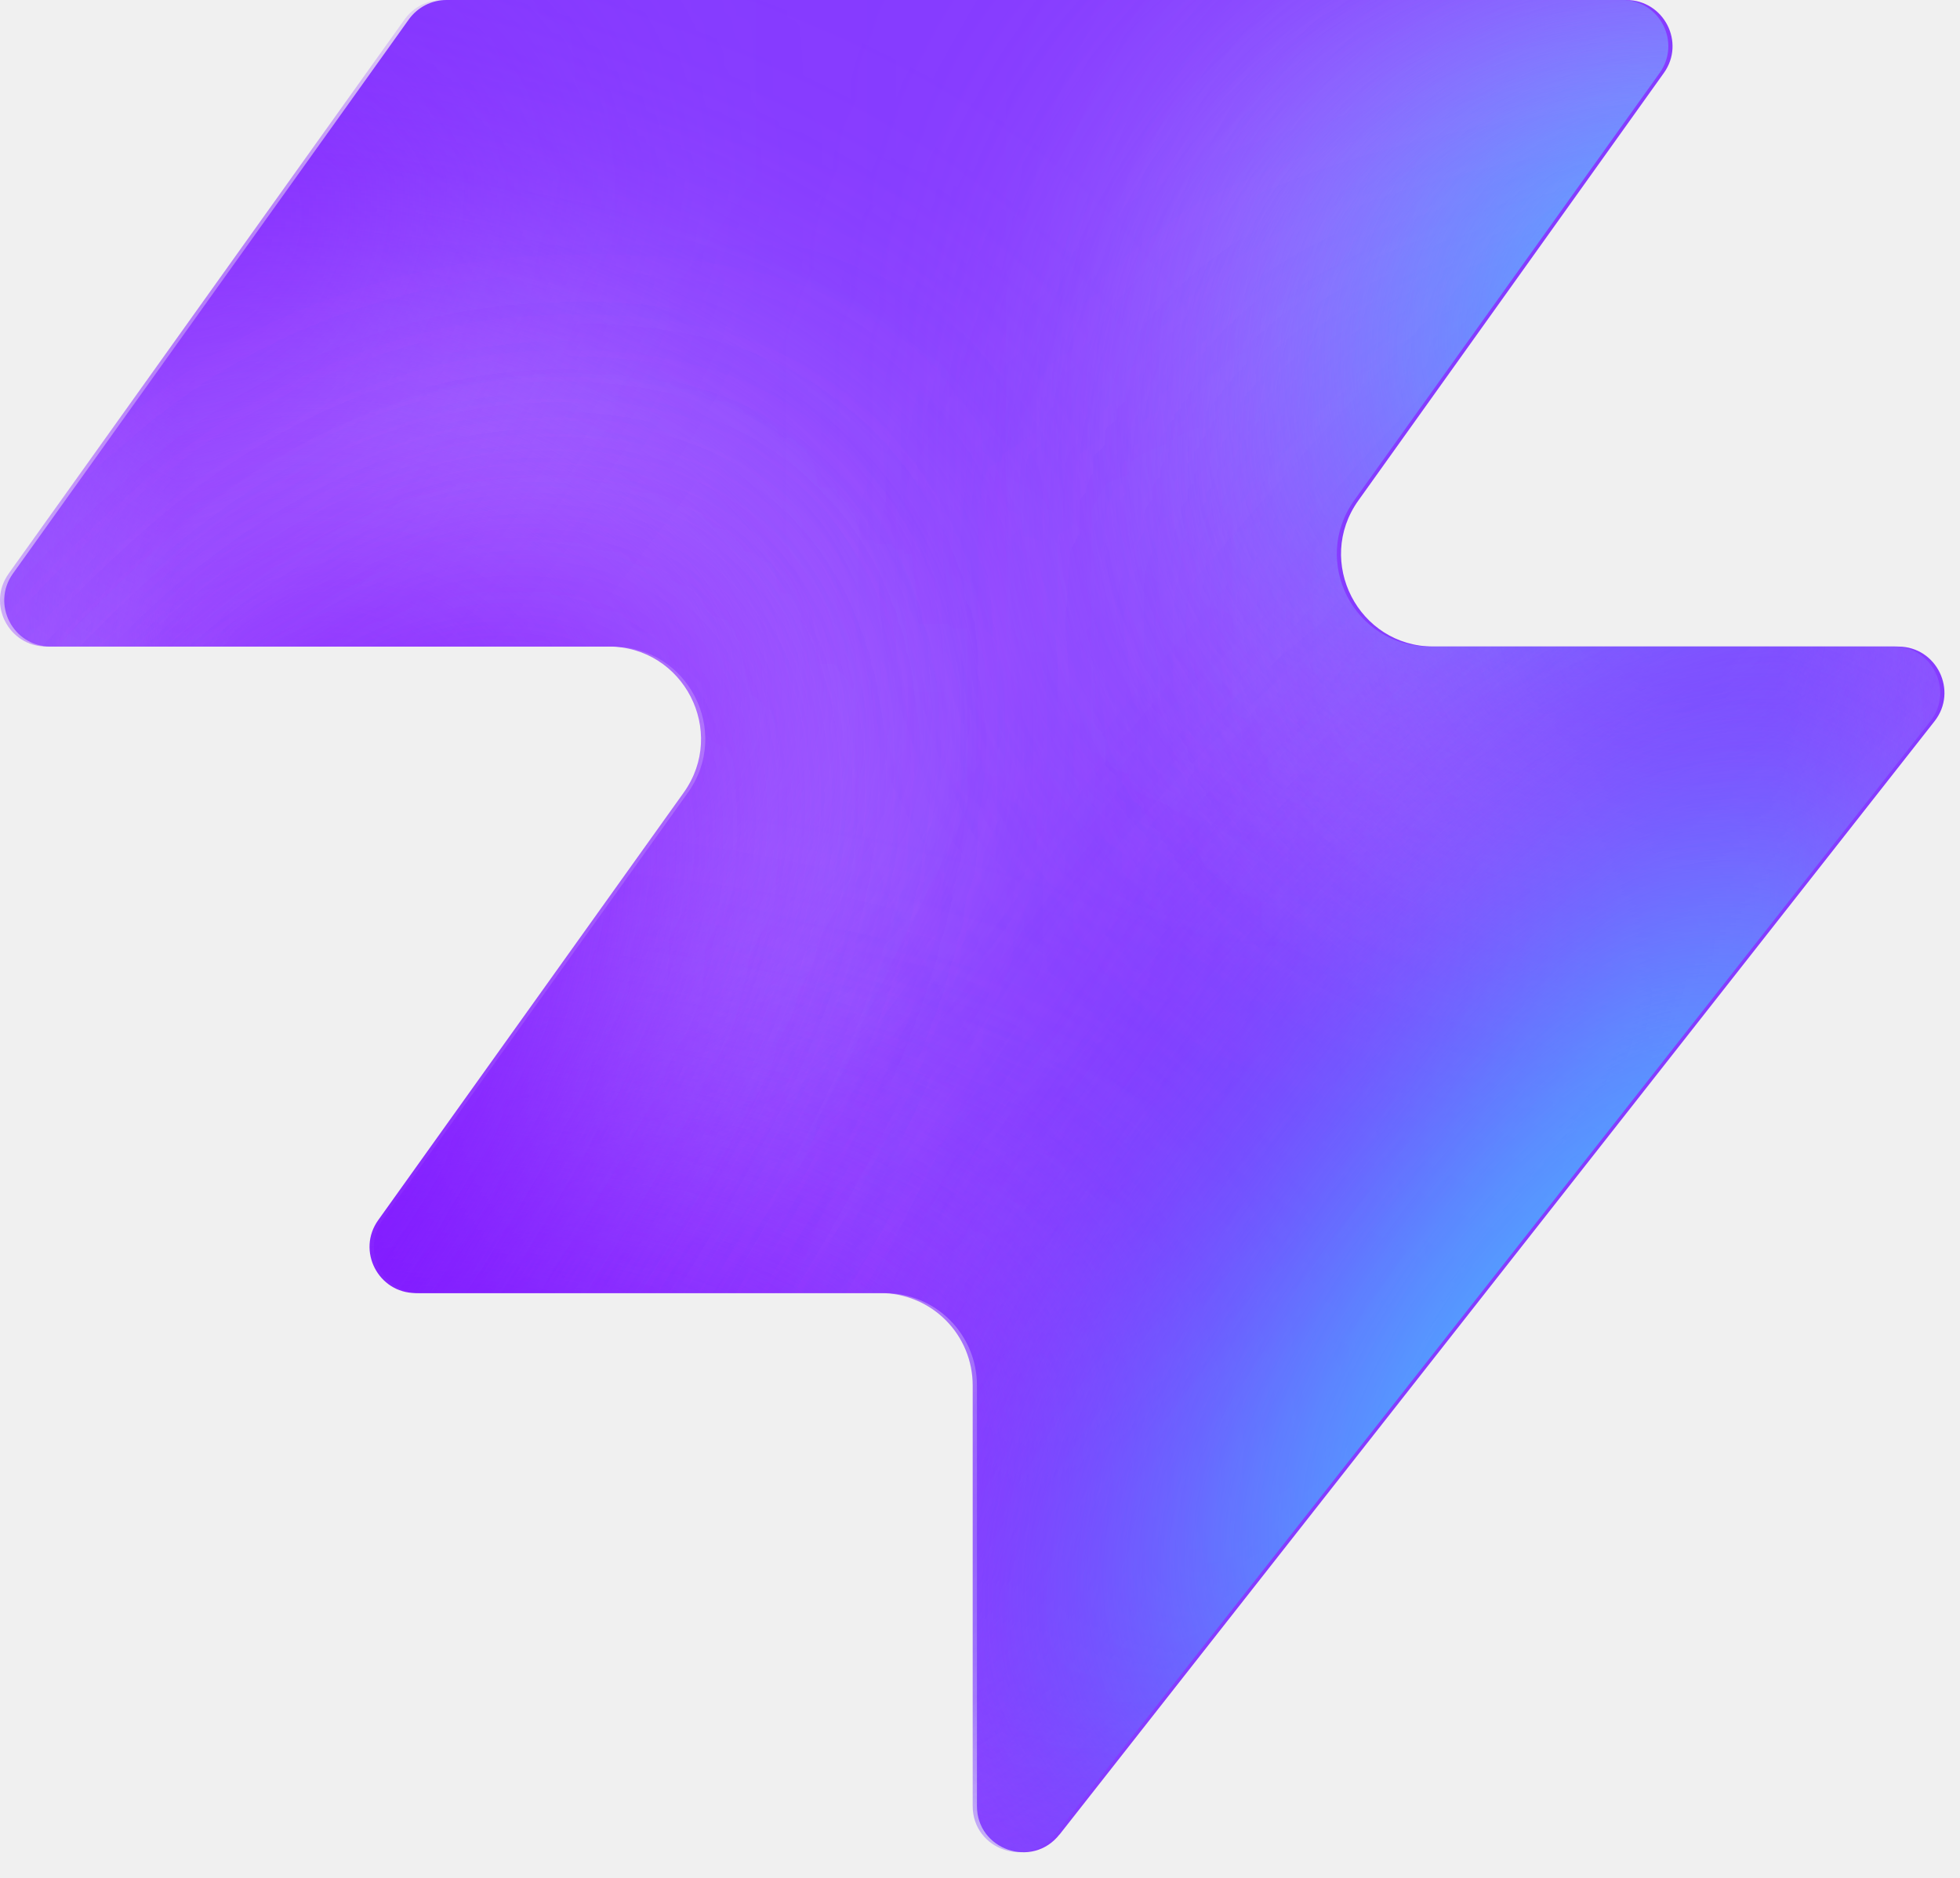
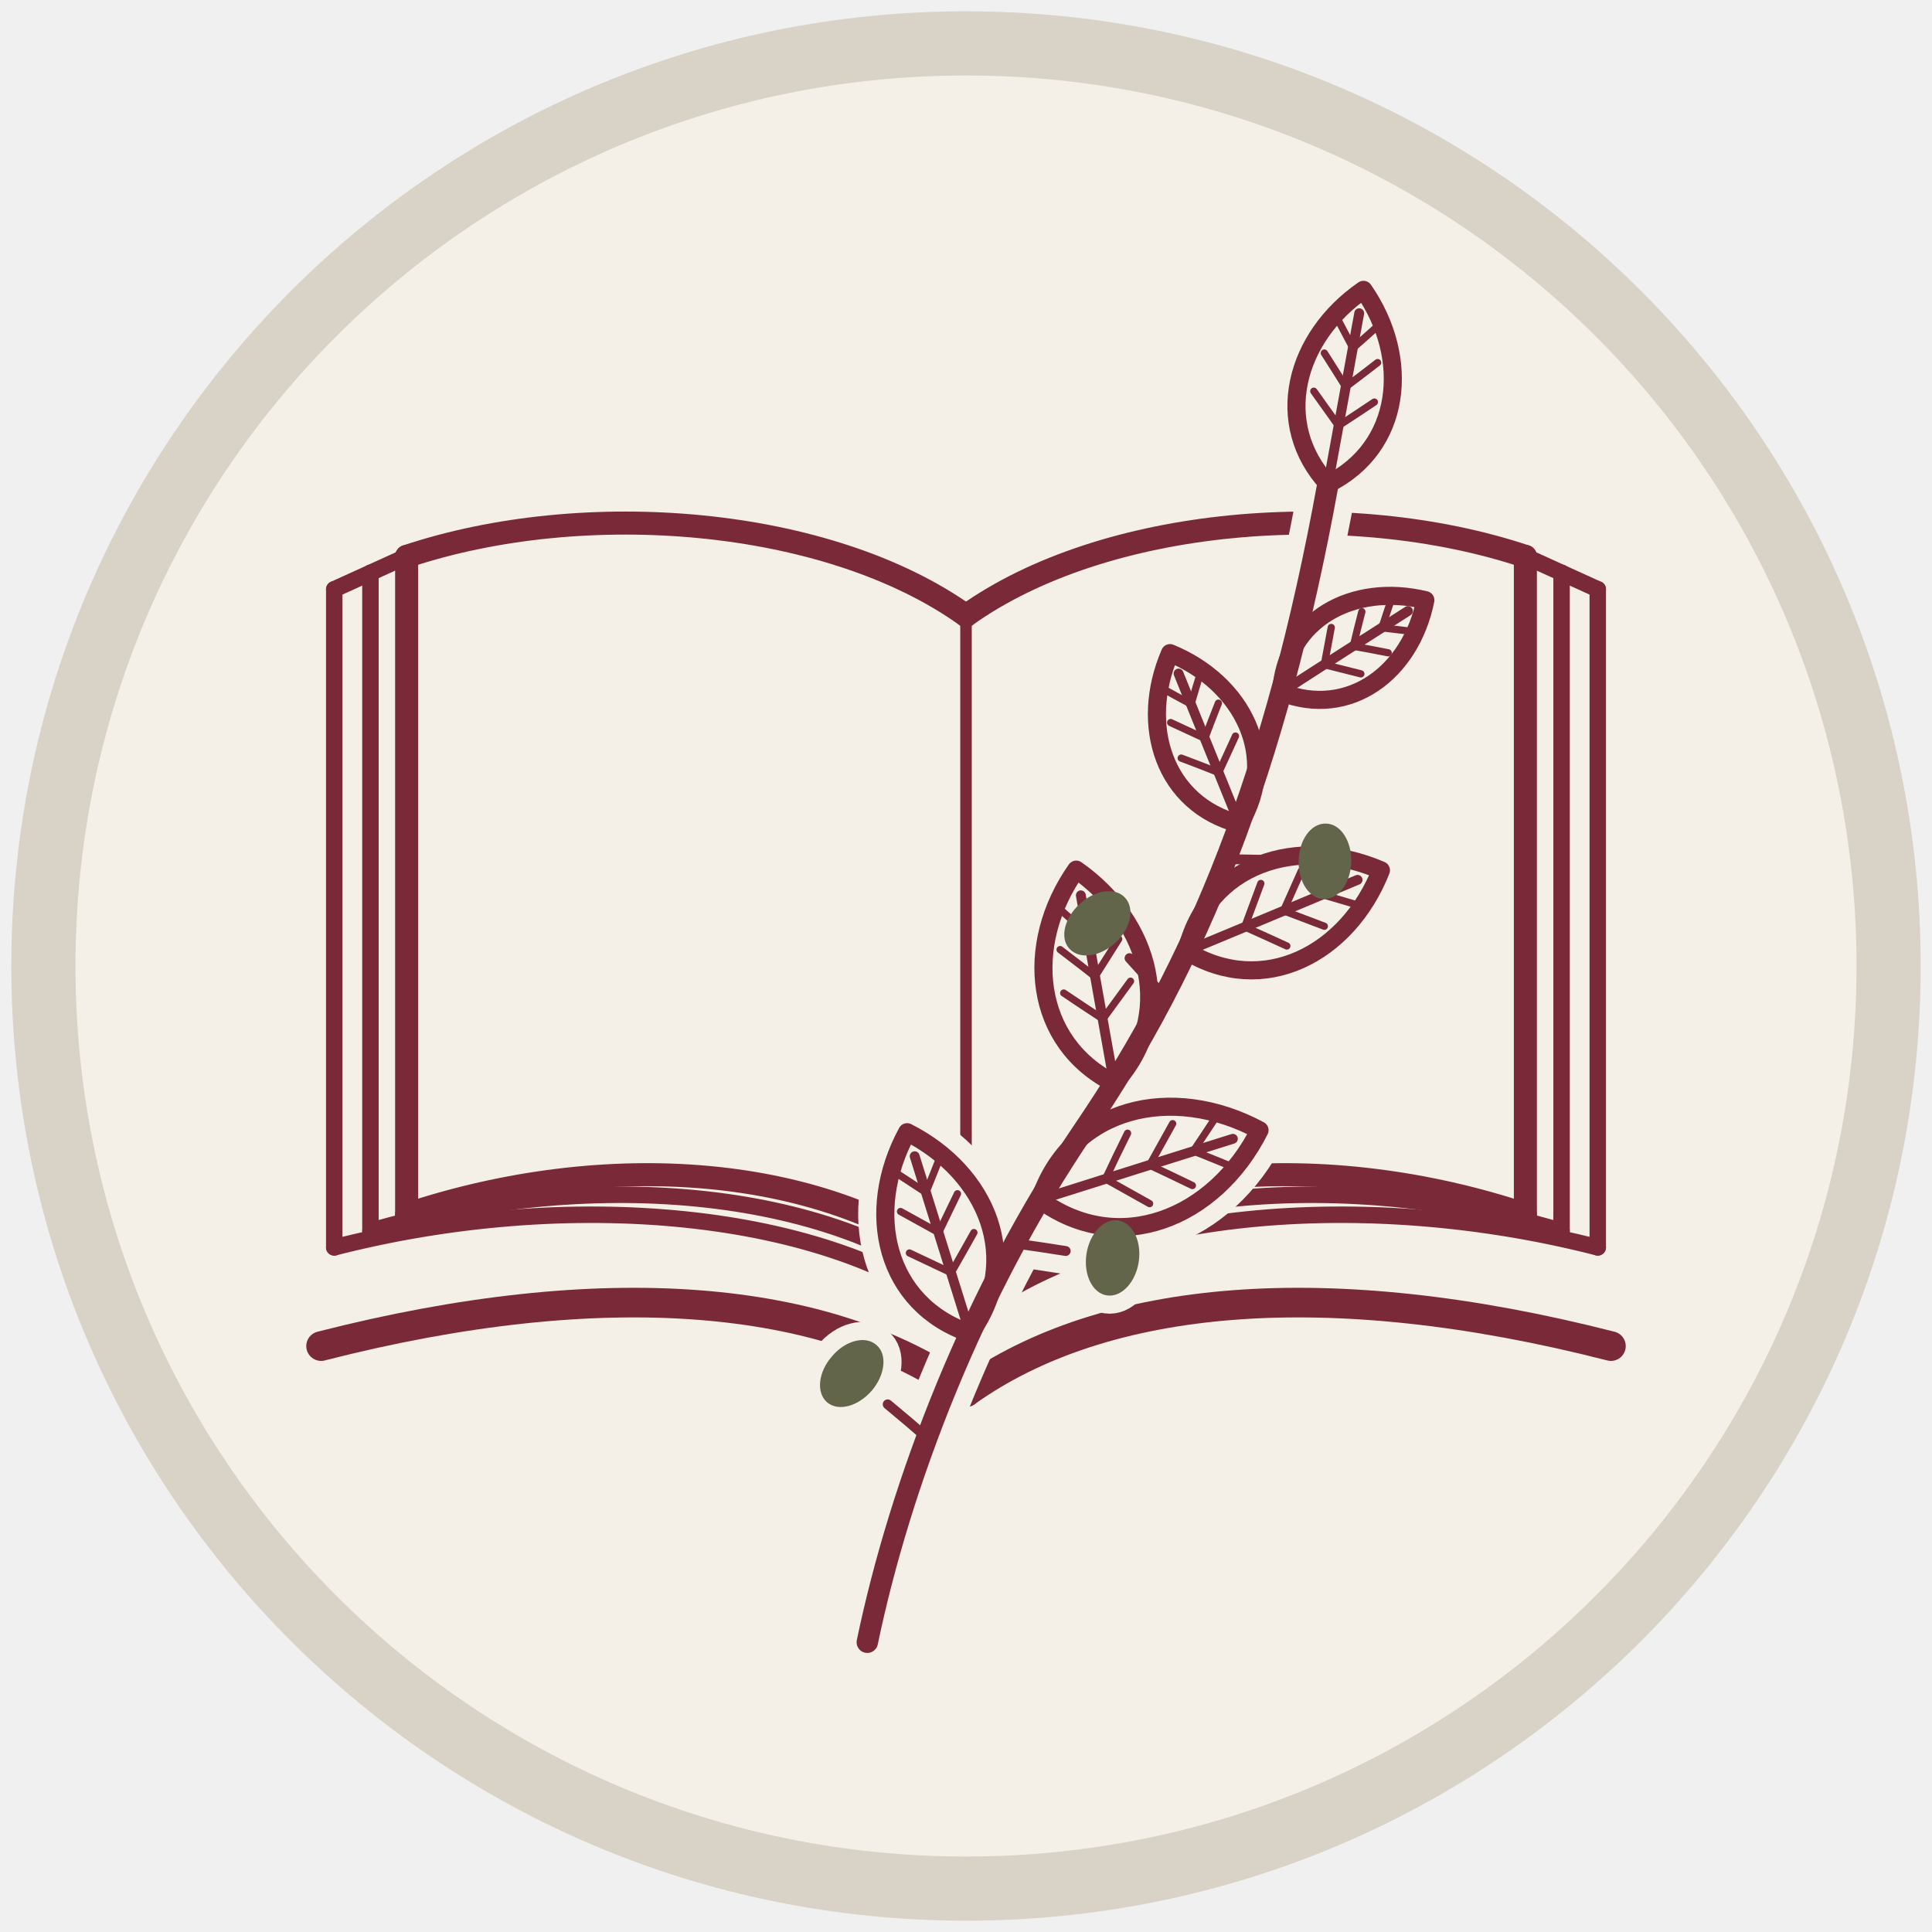
- <svg xmlns="http://www.w3.org/2000/svg" width="48" height="46" fill="none" viewBox="0 0 48 46">
-   <path fill="#863bff" d="M25.946 44.938c-.664.845-2.021.375-2.021-.698V33.937a2.26 2.26 0 0 0-2.262-2.262H10.287c-.92 0-1.456-1.04-.92-1.788l7.48-10.471c1.07-1.497 0-3.578-1.842-3.578H1.237c-.92 0-1.456-1.04-.92-1.788L10.013.474c.214-.297.556-.474.92-.474h28.894c.92 0 1.456 1.04.92 1.788l-7.48 10.471c-1.07 1.498 0 3.579 1.842 3.579h11.377c.943 0 1.473 1.088.89 1.83L25.947 44.94z" style="fill:#863bff;fill:color(display-p3 .525 .23 1);fill-opacity:1" />
-   <mask id="a" width="48" height="46" x="0" y="0" maskUnits="userSpaceOnUse" style="mask-type:alpha">
-     <path fill="#000" d="M25.842 44.938c-.664.844-2.021.375-2.021-.698V33.937a2.26 2.26 0 0 0-2.262-2.262H10.183c-.92 0-1.456-1.04-.92-1.788l7.48-10.471c1.07-1.498 0-3.579-1.842-3.579H1.133c-.92 0-1.456-1.04-.92-1.787L9.91.473c.214-.297.556-.474.92-.474h28.894c.92 0 1.456 1.04.92 1.788l-7.48 10.471c-1.07 1.498 0 3.578 1.842 3.578h11.377c.943 0 1.473 1.088.89 1.832L25.843 44.94z" style="fill:#000;fill-opacity:1" />
-   </mask>
-   <g mask="url(#a)">
-     <g filter="url(#b)">
-       <ellipse cx="5.508" cy="14.704" fill="#ede6ff" rx="5.508" ry="14.704" style="fill:#ede6ff;fill:color(display-p3 .927 .903 1);fill-opacity:1" transform="matrix(.00324 1 1 -.00324 -4.47 31.516)" />
+ <svg xmlns="http://www.w3.org/2000/svg" viewBox="0 0 512 512" width="512" height="512">
+   <defs>
+     <mask id="m" maskUnits="userSpaceOnUse" x="-200" y="-200" width="1000" height="1000">
+       <rect x="-200" y="-200" width="1000" height="1000" fill="#fff" />
+       <path d="M226.0 480.0C236.0 432.0 258.0 374.0 292.0 324.0C326.0 274.0 350.0 216.0 366.0 128.0" fill="none" stroke="#000" stroke-width="17.5" stroke-linecap="round" stroke-linejoin="round" />
+       <path d="M257.2 386.1C231.5 377.4 224.9 349.3 238.1 325.0C262.7 337.4 273.4 364.2 257.2 386.1" fill="#000" stroke="#000" stroke-width="16.5" stroke-linecap="round" stroke-linejoin="round" />
+       <path d="M278.4 345.5C287.9 317.3 318.6 310.1 345.2 324.4C331.6 351.3 302.3 363.1 278.4 345.5" fill="#000" stroke="#000" stroke-width="16.5" stroke-linecap="round" stroke-linejoin="round" />
+       <path d="M301.0 310.1C276.5 297.8 273.4 268.1 289.5 245.2C312.4 261.2 319.8 290.0 301.0 310.1" fill="#000" stroke="#000" stroke-width="16.5" stroke-linecap="round" stroke-linejoin="round" />
+       <path d="M323.0 270.0C329.3 243.5 356.7 234.5 382.1 245.4C372.0 271.0 346.2 284.2 323.0 270.0" fill="#000" stroke="#000" stroke-width="16.5" stroke-linecap="round" stroke-linejoin="round" />
+       <path d="M339.1 231.3C316.2 225.4 308.5 201.4 318.0 179.4C340.2 188.5 351.4 211.1 339.1 231.3" fill="#000" stroke="#000" stroke-width="16.5" stroke-linecap="round" stroke-linejoin="round" />
+       <path d="M351.8 191.3C353.0 169.1 373.7 158.0 395.6 163.3C391.2 185.3 372.4 199.4 351.8 191.3" fill="#000" stroke="#000" stroke-width="16.5" stroke-linecap="round" stroke-linejoin="round" />
+       <path d="M366.0 128.0C349.0 109.6 355.9 83.4 376.8 69.0C391.3 89.9 388.4 116.9 366.0 128.0" fill="#000" stroke="#000" stroke-width="16.5" stroke-linecap="round" stroke-linejoin="round" />
+       <path d="M244.1 417.8C240.2 414.4 236.2 411.0 232.2 407.7" fill="none" stroke="#000" stroke-width="14.0" stroke-linecap="round" stroke-linejoin="round" />
+       <path d="M215.6 393.5C219.5 388.8 225.3 387.3 228.4 390.0C231.6 392.6 230.9 398.6 227.0 403.2C223.0 407.8 217.3 409.4 214.1 406.7C211.0 404.0 211.6 398.1 215.6 393.5" fill="#000" stroke="#000" stroke-width="12.0" stroke-linecap="round" stroke-linejoin="round" />
+       <path d="M270.9 358.8C276.0 359.5 281.2 360.3 286.3 361.1" fill="none" stroke="#000" stroke-width="14.0" stroke-linecap="round" stroke-linejoin="round" />
+       <path d="M308.0 364.3C307.1 370.3 303.0 374.7 298.9 374.1C294.8 373.5 292.2 368.1 293.1 362.1C294.0 356.1 298.1 351.7 302.2 352.3C306.3 353.0 308.9 358.3 308.0 364.3" fill="#000" stroke="#000" stroke-width="12.0" stroke-linecap="round" stroke-linejoin="round" />
+       <path d="M316.2 283.7C312.7 279.8 309.2 276.0 305.7 272.1" fill="none" stroke="#000" stroke-width="14.0" stroke-linecap="round" stroke-linejoin="round" />
+       <path d="M290.9 256.0C295.3 251.9 301.2 251.0 304.0 254.1C306.8 257.2 305.5 263.0 301.0 267.1C296.5 271.2 290.6 272.0 287.8 268.9C285.0 265.9 286.4 260.1 290.9 256.0" fill="#000" stroke="#000" stroke-width="12.0" stroke-linecap="round" stroke-linejoin="round" />
+       <path d="M335.1 242.0C340.3 242.1 345.5 242.2 350.7 242.3" fill="none" stroke="#000" stroke-width="14.0" stroke-linecap="round" stroke-linejoin="round" />
+       <path d="M372.6 242.8C372.4 248.9 369.0 253.7 364.8 253.6C360.7 253.6 357.4 248.6 357.6 242.5C357.7 236.4 361.2 231.6 365.3 231.7C369.5 231.7 372.7 236.7 372.6 242.8" fill="#000" stroke="#000" stroke-width="12.0" stroke-linecap="round" stroke-linejoin="round" />
+     </mask>
+   </defs>
+   <circle cx="256" cy="256" r="253" fill="#D8D2C7" />
+   <circle cx="256" cy="256" r="236" fill="#F4F0E8" />
+   <g transform="translate(32.77 16.65) scale(0.872)">
+     <g mask="url(#m)">
+       <path d="M256.0 168.0C214.0 138.0 140.0 132.0 86.0 150.0" fill="none" stroke="#7A2938" stroke-width="7.0" stroke-linecap="round" stroke-linejoin="round" />
+       <path d="M86.0 150.0C86.0 216.7 86.0 283.3 86.0 350.0" fill="none" stroke="#7A2938" stroke-width="7.0" stroke-linecap="round" stroke-linejoin="round" />
+       <path d="M86.0 350.0C146.0 330.0 214.0 334.0 256.0 368.0" fill="none" stroke="#7A2938" stroke-width="7.0" stroke-linecap="round" stroke-linejoin="round" />
+       <path d="M86.0 150.0C82.3 151.7 78.7 153.3 75.0 155.0" fill="none" stroke="#7A2938" stroke-width="5.0" stroke-linecap="round" stroke-linejoin="round" />
+       <path d="M75.0 155.0C75.0 221.7 75.0 288.3 75.0 355.0" fill="none" stroke="#7A2938" stroke-width="5.0" stroke-linecap="round" stroke-linejoin="round" />
+       <path d="M75.0 355.0C140.0 336.0 214.0 341.0 256.0 375.0" fill="none" stroke="#7A2938" stroke-width="5.0" stroke-linecap="round" stroke-linejoin="round" />
+       <path d="M75.0 155.0C71.3 156.7 67.7 158.3 64.0 160.0" fill="none" stroke="#7A2938" stroke-width="5.0" stroke-linecap="round" stroke-linejoin="round" />
+       <path d="M64.0 160.0C64.0 226.7 64.0 293.3 64.0 360.0" fill="none" stroke="#7A2938" stroke-width="5.0" stroke-linecap="round" stroke-linejoin="round" />
+       <path d="M64.0 360.0C134.0 342.0 214.0 348.0 256.0 382.0" fill="none" stroke="#7A2938" stroke-width="5.0" stroke-linecap="round" stroke-linejoin="round" />
+       <path d="M60.0 390.0C146.0 368.0 214.0 374.0 256.0 404.0" fill="none" stroke="#7A2938" stroke-width="9.0" stroke-linecap="round" stroke-linejoin="round" />
+       <path d="M256.0 168.0C298.0 138.0 372.0 132.0 426.0 150.0" fill="none" stroke="#7A2938" stroke-width="7.0" stroke-linecap="round" stroke-linejoin="round" />
+       <path d="M426.0 150.0C426.0 216.7 426.0 283.3 426.0 350.0" fill="none" stroke="#7A2938" stroke-width="7.0" stroke-linecap="round" stroke-linejoin="round" />
+       <path d="M426.0 350.0C366.0 330.0 298.0 334.0 256.0 368.0" fill="none" stroke="#7A2938" stroke-width="7.0" stroke-linecap="round" stroke-linejoin="round" />
+       <path d="M426.0 150.0C429.7 151.7 433.3 153.3 437.0 155.0" fill="none" stroke="#7A2938" stroke-width="5.0" stroke-linecap="round" stroke-linejoin="round" />
+       <path d="M437.0 155.0C437.0 221.7 437.0 288.3 437.0 355.0" fill="none" stroke="#7A2938" stroke-width="5.0" stroke-linecap="round" stroke-linejoin="round" />
+       <path d="M437.0 355.0C372.0 336.0 298.0 341.0 256.0 375.0" fill="none" stroke="#7A2938" stroke-width="5.0" stroke-linecap="round" stroke-linejoin="round" />
+       <path d="M437.0 155.0C440.7 156.7 444.3 158.3 448.0 160.0" fill="none" stroke="#7A2938" stroke-width="5.0" stroke-linecap="round" stroke-linejoin="round" />
+       <path d="M448.0 160.0C448.0 226.7 448.0 293.3 448.0 360.0" fill="none" stroke="#7A2938" stroke-width="5.0" stroke-linecap="round" stroke-linejoin="round" />
+       <path d="M448.0 360.0C378.0 342.0 298.0 348.0 256.0 382.0" fill="none" stroke="#7A2938" stroke-width="5.0" stroke-linecap="round" stroke-linejoin="round" />
+       <path d="M452.0 390.0C366.0 368.0 298.0 374.0 256.0 404.0" fill="none" stroke="#7A2938" stroke-width="9.0" stroke-linecap="round" stroke-linejoin="round" />
+       <path d="M256.0 168.0C256.0 235.3 256.0 302.7 256.0 370.0" fill="none" stroke="#7A2938" stroke-width="3.5" stroke-linecap="round" stroke-linejoin="round" />
    </g>
-     <g filter="url(#c)">
-       <ellipse cx="10.399" cy="29.851" fill="#ede6ff" rx="10.399" ry="29.851" style="fill:#ede6ff;fill:color(display-p3 .927 .903 1);fill-opacity:1" transform="matrix(.00324 1 1 -.00324 -39.328 7.883)" />
-     </g>
-     <g filter="url(#d)">
-       <ellipse cx="5.508" cy="30.487" fill="#7e14ff" rx="5.508" ry="30.487" style="fill:#7e14ff;fill:color(display-p3 .492 .077 1);fill-opacity:1" transform="rotate(89.814 -25.913 -14.639)scale(1 -1)" />
-     </g>
-     <g filter="url(#e)">
-       <ellipse cx="5.508" cy="30.599" fill="#7e14ff" rx="5.508" ry="30.599" style="fill:#7e14ff;fill:color(display-p3 .492 .077 1);fill-opacity:1" transform="rotate(89.814 -32.644 -3.334)scale(1 -1)" />
-     </g>
-     <g filter="url(#f)">
-       <ellipse cx="5.508" cy="30.599" fill="#7e14ff" rx="5.508" ry="30.599" style="fill:#7e14ff;fill:color(display-p3 .492 .077 1);fill-opacity:1" transform="matrix(.00324 1 1 -.00324 -34.34 30.47)" />
-     </g>
-     <g filter="url(#g)">
-       <ellipse cx="14.072" cy="22.078" fill="#ede6ff" rx="14.072" ry="22.078" style="fill:#ede6ff;fill:color(display-p3 .927 .903 1);fill-opacity:1" transform="rotate(93.35 24.506 48.493)scale(-1 1)" />
-     </g>
-     <g filter="url(#h)">
-       <ellipse cx="3.47" cy="21.501" fill="#7e14ff" rx="3.47" ry="21.501" style="fill:#7e14ff;fill:color(display-p3 .492 .077 1);fill-opacity:1" transform="rotate(89.009 28.708 47.59)scale(-1 1)" />
-     </g>
-     <g filter="url(#i)">
-       <ellipse cx="3.47" cy="21.501" fill="#7e14ff" rx="3.47" ry="21.501" style="fill:#7e14ff;fill:color(display-p3 .492 .077 1);fill-opacity:1" transform="rotate(89.009 28.708 47.59)scale(-1 1)" />
-     </g>
-     <g filter="url(#j)">
-       <ellipse cx=".387" cy="8.972" fill="#7e14ff" rx="4.407" ry="29.108" style="fill:#7e14ff;fill:color(display-p3 .492 .077 1);fill-opacity:1" transform="rotate(39.51 .387 8.972)" />
-     </g>
-     <g filter="url(#k)">
-       <ellipse cx="47.523" cy="-6.092" fill="#7e14ff" rx="4.407" ry="29.108" style="fill:#7e14ff;fill:color(display-p3 .492 .077 1);fill-opacity:1" transform="rotate(37.892 47.523 -6.092)" />
-     </g>
-     <g filter="url(#l)">
-       <ellipse cx="41.412" cy="6.333" fill="#47bfff" rx="5.971" ry="9.665" style="fill:#47bfff;fill:color(display-p3 .28 .748 1);fill-opacity:1" transform="rotate(37.892 41.412 6.333)" />
-     </g>
-     <g filter="url(#m)">
-       <ellipse cx="-1.879" cy="38.332" fill="#7e14ff" rx="4.407" ry="29.108" style="fill:#7e14ff;fill:color(display-p3 .492 .077 1);fill-opacity:1" transform="rotate(37.892 -1.88 38.332)" />
-     </g>
-     <g filter="url(#n)">
-       <ellipse cx="-1.879" cy="38.332" fill="#7e14ff" rx="4.407" ry="29.108" style="fill:#7e14ff;fill:color(display-p3 .492 .077 1);fill-opacity:1" transform="rotate(37.892 -1.88 38.332)" />
-     </g>
-     <g filter="url(#o)">
-       <ellipse cx="35.651" cy="29.907" fill="#7e14ff" rx="4.407" ry="29.108" style="fill:#7e14ff;fill:color(display-p3 .492 .077 1);fill-opacity:1" transform="rotate(37.892 35.651 29.907)" />
-     </g>
-     <g filter="url(#p)">
-       <ellipse cx="38.418" cy="32.4" fill="#47bfff" rx="5.971" ry="15.297" style="fill:#47bfff;fill:color(display-p3 .28 .748 1);fill-opacity:1" transform="rotate(37.892 38.418 32.4)" />
-     </g>
+     <path d="M226.0 480.0C236.0 432.0 258.0 374.0 292.0 324.0C326.0 274.0 350.0 216.0 366.0 128.0" fill="none" stroke="#7A2938" stroke-width="6.5" stroke-linecap="round" stroke-linejoin="round" />
+     <path d="M257.2 386.1C231.5 377.4 224.9 349.3 238.1 325.0C262.7 337.4 273.4 364.2 257.2 386.1" fill="none" stroke="#7A2938" stroke-width="5.5" stroke-linecap="round" stroke-linejoin="round" />
+     <path d="M257.2 386.1C251.6 368.2 246.0 350.2 240.4 332.3" fill="none" stroke="#7A2938" stroke-width="3.0" stroke-linecap="round" stroke-linejoin="round" />
+     <path d="M251.5 367.7C247.3 365.7 243.0 363.7 238.8 361.7" fill="none" stroke="#7A2938" stroke-width="2.2" stroke-linecap="round" stroke-linejoin="round" />
+     <path d="M251.5 367.7C253.8 363.7 256.1 359.6 258.4 355.5" fill="none" stroke="#7A2938" stroke-width="2.2" stroke-linecap="round" stroke-linejoin="round" />
+     <path d="M247.7 355.5C243.8 353.4 240.0 351.2 236.1 349.1" fill="none" stroke="#7A2938" stroke-width="2.2" stroke-linecap="round" stroke-linejoin="round" />
+     <path d="M247.7 355.5C249.6 351.6 251.5 347.6 253.4 343.7" fill="none" stroke="#7A2938" stroke-width="2.2" stroke-linecap="round" stroke-linejoin="round" />
+     <path d="M243.8 343.3C240.4 341.1 236.9 338.8 233.4 336.5" fill="none" stroke="#7A2938" stroke-width="2.2" stroke-linecap="round" stroke-linejoin="round" />
+     <path d="M243.8 343.3C245.4 339.5 246.9 335.6 248.4 331.8" fill="none" stroke="#7A2938" stroke-width="2.2" stroke-linecap="round" stroke-linejoin="round" />
+     <path d="M278.4 345.5C287.9 317.3 318.6 310.1 345.2 324.4C331.6 351.3 302.3 363.1 278.4 345.5" fill="none" stroke="#7A2938" stroke-width="5.5" stroke-linecap="round" stroke-linejoin="round" />
+     <path d="M278.4 345.5C298.0 339.3 317.6 333.1 337.1 327.0" fill="none" stroke="#7A2938" stroke-width="3.0" stroke-linecap="round" stroke-linejoin="round" />
+     <path d="M298.4 339.2C300.6 334.5 302.8 329.9 305.1 325.3" fill="none" stroke="#7A2938" stroke-width="2.2" stroke-linecap="round" stroke-linejoin="round" />
+     <path d="M298.4 339.2C302.9 341.7 307.3 344.2 311.8 346.7" fill="none" stroke="#7A2938" stroke-width="2.2" stroke-linecap="round" stroke-linejoin="round" />
+     <path d="M311.8 335.0C314.1 330.8 316.5 326.6 318.8 322.4" fill="none" stroke="#7A2938" stroke-width="2.2" stroke-linecap="round" stroke-linejoin="round" />
+     <path d="M311.8 335.0C316.1 337.0 320.4 339.1 324.8 341.2" fill="none" stroke="#7A2938" stroke-width="2.2" stroke-linecap="round" stroke-linejoin="round" />
+     <path d="M325.1 330.7C327.6 327.0 330.1 323.2 332.6 319.4" fill="none" stroke="#7A2938" stroke-width="2.2" stroke-linecap="round" stroke-linejoin="round" />
+     <path d="M325.1 330.7C329.3 332.4 333.5 334.1 337.7 335.8" fill="none" stroke="#7A2938" stroke-width="2.2" stroke-linecap="round" stroke-linejoin="round" />
+     <path d="M301.0 310.1C276.5 297.8 273.4 268.1 289.5 245.2C312.4 261.2 319.8 290.0 301.0 310.1" fill="none" stroke="#7A2938" stroke-width="5.5" stroke-linecap="round" stroke-linejoin="round" />
+     <path d="M301.0 310.1C297.6 291.1 294.2 272.0 290.9 253.0" fill="none" stroke="#7A2938" stroke-width="3.0" stroke-linecap="round" stroke-linejoin="round" />
+     <path d="M297.6 290.6C293.6 288.0 289.7 285.4 285.7 282.7" fill="none" stroke="#7A2938" stroke-width="2.2" stroke-linecap="round" stroke-linejoin="round" />
+     <path d="M297.6 290.6C300.4 286.8 303.2 282.9 306.0 279.1" fill="none" stroke="#7A2938" stroke-width="2.2" stroke-linecap="round" stroke-linejoin="round" />
+     <path d="M295.2 277.7C291.7 274.9 288.1 272.2 284.6 269.5" fill="none" stroke="#7A2938" stroke-width="2.2" stroke-linecap="round" stroke-linejoin="round" />
+     <path d="M295.2 277.7C297.6 273.9 300.0 270.1 302.4 266.3" fill="none" stroke="#7A2938" stroke-width="2.2" stroke-linecap="round" stroke-linejoin="round" />
+     <path d="M292.9 264.7C289.8 261.9 286.6 259.1 283.5 256.3" fill="none" stroke="#7A2938" stroke-width="2.2" stroke-linecap="round" stroke-linejoin="round" />
+     <path d="M292.9 264.7C294.9 260.9 296.9 257.2 298.9 253.5" fill="none" stroke="#7A2938" stroke-width="2.2" stroke-linecap="round" stroke-linejoin="round" />
+     <path d="M323.0 270.0C329.3 243.5 356.7 234.5 382.1 245.4C372.0 271.0 346.2 284.2 323.0 270.0" fill="none" stroke="#7A2938" stroke-width="5.5" stroke-linecap="round" stroke-linejoin="round" />
+     <path d="M323.0 270.0C340.3 262.8 357.6 255.6 375.0 248.3" fill="none" stroke="#7A2938" stroke-width="3.0" stroke-linecap="round" stroke-linejoin="round" />
+     <path d="M340.7 262.6C342.3 258.2 344.0 253.8 345.6 249.4" fill="none" stroke="#7A2938" stroke-width="2.2" stroke-linecap="round" stroke-linejoin="round" />
+     <path d="M340.7 262.6C345.0 264.5 349.3 266.5 353.5 268.4" fill="none" stroke="#7A2938" stroke-width="2.2" stroke-linecap="round" stroke-linejoin="round" />
+     <path d="M352.5 257.7C354.3 253.7 356.1 249.6 357.9 245.6" fill="none" stroke="#7A2938" stroke-width="2.2" stroke-linecap="round" stroke-linejoin="round" />
+     <path d="M352.5 257.7C356.6 259.3 360.8 260.8 364.9 262.4" fill="none" stroke="#7A2938" stroke-width="2.2" stroke-linecap="round" stroke-linejoin="round" />
+     <path d="M364.3 252.8C366.3 249.1 368.2 245.5 370.2 241.8" fill="none" stroke="#7A2938" stroke-width="2.2" stroke-linecap="round" stroke-linejoin="round" />
+     <path d="M364.3 252.8C368.3 254.0 372.3 255.1 376.2 256.3" fill="none" stroke="#7A2938" stroke-width="2.2" stroke-linecap="round" stroke-linejoin="round" />
+     <path d="M339.1 231.3C316.2 225.4 308.5 201.4 318.0 179.4C340.2 188.5 351.4 211.1 339.1 231.3" fill="none" stroke="#7A2938" stroke-width="5.5" stroke-linecap="round" stroke-linejoin="round" />
+     <path d="M339.1 231.3C332.9 216.0 326.7 200.8 320.6 185.6" fill="none" stroke="#7A2938" stroke-width="3.0" stroke-linecap="round" stroke-linejoin="round" />
+     <path d="M332.8 215.7C329.0 214.2 325.2 212.7 321.4 211.3" fill="none" stroke="#7A2938" stroke-width="2.2" stroke-linecap="round" stroke-linejoin="round" />
+     <path d="M332.8 215.7C334.5 212.0 336.2 208.3 337.9 204.6" fill="none" stroke="#7A2938" stroke-width="2.2" stroke-linecap="round" stroke-linejoin="round" />
+     <path d="M328.6 205.3C325.1 203.7 321.6 202.1 318.2 200.5" fill="none" stroke="#7A2938" stroke-width="2.2" stroke-linecap="round" stroke-linejoin="round" />
+     <path d="M328.6 205.3C329.9 201.7 331.3 198.2 332.7 194.6" fill="none" stroke="#7A2938" stroke-width="2.2" stroke-linecap="round" stroke-linejoin="round" />
+     <path d="M324.4 194.9C321.2 193.2 318.1 191.5 314.9 189.7" fill="none" stroke="#7A2938" stroke-width="2.2" stroke-linecap="round" stroke-linejoin="round" />
+     <path d="M324.4 194.9C325.4 191.5 326.4 188.1 327.5 184.6" fill="none" stroke="#7A2938" stroke-width="2.2" stroke-linecap="round" stroke-linejoin="round" />
+     <path d="M351.8 191.3C353.0 169.1 373.7 158.0 395.6 163.3C391.2 185.3 372.4 199.4 351.8 191.3" fill="none" stroke="#7A2938" stroke-width="5.5" stroke-linecap="round" stroke-linejoin="round" />
+     <path d="M351.8 191.3C364.6 183.0 377.5 174.8 390.3 166.6" fill="none" stroke="#7A2938" stroke-width="3.0" stroke-linecap="round" stroke-linejoin="round" />
+     <path d="M364.9 182.9C365.6 179.1 366.3 175.3 367.0 171.6" fill="none" stroke="#7A2938" stroke-width="2.2" stroke-linecap="round" stroke-linejoin="round" />
+     <path d="M364.9 182.9C368.6 183.8 372.3 184.8 376.0 185.7" fill="none" stroke="#7A2938" stroke-width="2.2" stroke-linecap="round" stroke-linejoin="round" />
+     <path d="M373.7 177.3C374.5 173.8 375.4 170.3 376.3 166.8" fill="none" stroke="#7A2938" stroke-width="2.2" stroke-linecap="round" stroke-linejoin="round" />
+     <path d="M373.7 177.3C377.2 177.9 380.7 178.6 384.3 179.3" fill="none" stroke="#7A2938" stroke-width="2.2" stroke-linecap="round" stroke-linejoin="round" />
+     <path d="M382.4 171.7C383.5 168.4 384.5 165.2 385.6 162.0" fill="none" stroke="#7A2938" stroke-width="2.2" stroke-linecap="round" stroke-linejoin="round" />
+     <path d="M382.4 171.7C385.8 172.1 389.1 172.5 392.5 172.9" fill="none" stroke="#7A2938" stroke-width="2.2" stroke-linecap="round" stroke-linejoin="round" />
+     <path d="M366.0 128.0C349.0 109.6 355.9 83.4 376.8 69.0C391.3 89.9 388.4 116.9 366.0 128.0" fill="none" stroke="#7A2938" stroke-width="5.5" stroke-linecap="round" stroke-linejoin="round" />
+     <path d="M366.0 128.0C369.2 110.7 372.3 93.4 375.5 76.1" fill="none" stroke="#7A2938" stroke-width="3.0" stroke-linecap="round" stroke-linejoin="round" />
+     <path d="M369.2 110.3C366.7 106.8 364.2 103.3 361.7 99.8" fill="none" stroke="#7A2938" stroke-width="2.2" stroke-linecap="round" stroke-linejoin="round" />
+     <path d="M369.2 110.3C372.9 107.9 376.5 105.5 380.1 103.1" fill="none" stroke="#7A2938" stroke-width="2.2" stroke-linecap="round" stroke-linejoin="round" />
+     <path d="M371.4 98.5C369.2 95.0 367.1 91.6 364.9 88.2" fill="none" stroke="#7A2938" stroke-width="2.2" stroke-linecap="round" stroke-linejoin="round" />
+     <path d="M371.4 98.5C374.7 96.0 377.9 93.6 381.1 91.1" fill="none" stroke="#7A2938" stroke-width="2.2" stroke-linecap="round" stroke-linejoin="round" />
+     <path d="M373.6 86.7C371.8 83.3 370.0 79.9 368.2 76.5" fill="none" stroke="#7A2938" stroke-width="2.2" stroke-linecap="round" stroke-linejoin="round" />
+     <path d="M373.6 86.7C376.5 84.2 379.3 81.6 382.2 79.1" fill="none" stroke="#7A2938" stroke-width="2.2" stroke-linecap="round" stroke-linejoin="round" />
+     <path d="M244.1 417.8C240.2 414.4 236.2 411.0 232.2 407.7" fill="none" stroke="#7A2938" stroke-width="3.0" stroke-linecap="round" stroke-linejoin="round" />
+     <path d="M270.9 358.8C276.0 359.5 281.2 360.3 286.3 361.1" fill="none" stroke="#7A2938" stroke-width="3.0" stroke-linecap="round" stroke-linejoin="round" />
+     <path d="M316.2 283.7C312.7 279.8 309.2 276.0 305.7 272.1" fill="none" stroke="#7A2938" stroke-width="3.0" stroke-linecap="round" stroke-linejoin="round" />
+     <path d="M335.1 242.0C340.3 242.1 345.5 242.2 350.7 242.3" fill="none" stroke="#7A2938" stroke-width="3.0" stroke-linecap="round" stroke-linejoin="round" />
+     <path d="M215.6 393.5C219.5 388.8 225.3 387.3 228.4 390.0C231.6 392.6 230.9 398.6 227.0 403.2C223.0 407.8 217.3 409.4 214.1 406.7C211.0 404.0 211.6 398.1 215.6 393.5" fill="#62654A" stroke="#62654A" stroke-width="1.0" stroke-linecap="round" />
+     <path d="M308.0 364.3C307.1 370.3 303.0 374.7 298.9 374.1C294.8 373.5 292.2 368.1 293.1 362.1C294.0 356.1 298.1 351.7 302.2 352.3C306.3 353.0 308.9 358.3 308.0 364.3" fill="#62654A" stroke="#62654A" stroke-width="1.0" stroke-linecap="round" />
+     <path d="M290.9 256.0C295.3 251.9 301.2 251.0 304.0 254.1C306.8 257.2 305.5 263.0 301.0 267.1C296.5 271.2 290.6 272.0 287.8 268.9C285.0 265.9 286.4 260.1 290.9 256.0" fill="#62654A" stroke="#62654A" stroke-width="1.0" stroke-linecap="round" />
+     <path d="M372.6 242.8C372.4 248.9 369.0 253.7 364.8 253.6C360.7 253.6 357.4 248.6 357.6 242.5C357.7 236.4 361.2 231.6 365.3 231.7C369.5 231.7 372.7 236.7 372.6 242.8" fill="#62654A" stroke="#62654A" stroke-width="1.0" stroke-linecap="round" />
  </g>
-   <defs>
-     <filter id="b" width="60.045" height="41.654" x="-19.77" y="16.149" color-interpolation-filters="sRGB" filterUnits="userSpaceOnUse">
-       <feFlood flood-opacity="0" result="BackgroundImageFix" />
-       <feBlend in="SourceGraphic" in2="BackgroundImageFix" result="shape" />
-       <feGaussianBlur result="effect1_foregroundBlur_2002_17158" stdDeviation="7.659" />
-     </filter>
-     <filter id="c" width="90.34" height="51.437" x="-54.613" y="-7.533" color-interpolation-filters="sRGB" filterUnits="userSpaceOnUse">
-       <feFlood flood-opacity="0" result="BackgroundImageFix" />
-       <feBlend in="SourceGraphic" in2="BackgroundImageFix" result="shape" />
-       <feGaussianBlur result="effect1_foregroundBlur_2002_17158" stdDeviation="7.659" />
-     </filter>
-     <filter id="d" width="79.355" height="29.4" x="-49.64" y="2.03" color-interpolation-filters="sRGB" filterUnits="userSpaceOnUse">
-       <feFlood flood-opacity="0" result="BackgroundImageFix" />
-       <feBlend in="SourceGraphic" in2="BackgroundImageFix" result="shape" />
-       <feGaussianBlur result="effect1_foregroundBlur_2002_17158" stdDeviation="4.596" />
-     </filter>
-     <filter id="e" width="79.579" height="29.4" x="-45.045" y="20.029" color-interpolation-filters="sRGB" filterUnits="userSpaceOnUse">
-       <feFlood flood-opacity="0" result="BackgroundImageFix" />
-       <feBlend in="SourceGraphic" in2="BackgroundImageFix" result="shape" />
-       <feGaussianBlur result="effect1_foregroundBlur_2002_17158" stdDeviation="4.596" />
-     </filter>
-     <filter id="f" width="79.579" height="29.4" x="-43.513" y="21.178" color-interpolation-filters="sRGB" filterUnits="userSpaceOnUse">
-       <feFlood flood-opacity="0" result="BackgroundImageFix" />
-       <feBlend in="SourceGraphic" in2="BackgroundImageFix" result="shape" />
-       <feGaussianBlur result="effect1_foregroundBlur_2002_17158" stdDeviation="4.596" />
-     </filter>
-     <filter id="g" width="74.749" height="58.852" x="15.756" y="-17.901" color-interpolation-filters="sRGB" filterUnits="userSpaceOnUse">
-       <feFlood flood-opacity="0" result="BackgroundImageFix" />
-       <feBlend in="SourceGraphic" in2="BackgroundImageFix" result="shape" />
-       <feGaussianBlur result="effect1_foregroundBlur_2002_17158" stdDeviation="7.659" />
-     </filter>
-     <filter id="h" width="61.377" height="25.362" x="23.548" y="2.284" color-interpolation-filters="sRGB" filterUnits="userSpaceOnUse">
-       <feFlood flood-opacity="0" result="BackgroundImageFix" />
-       <feBlend in="SourceGraphic" in2="BackgroundImageFix" result="shape" />
-       <feGaussianBlur result="effect1_foregroundBlur_2002_17158" stdDeviation="4.596" />
-     </filter>
-     <filter id="i" width="61.377" height="25.362" x="23.548" y="2.284" color-interpolation-filters="sRGB" filterUnits="userSpaceOnUse">
-       <feFlood flood-opacity="0" result="BackgroundImageFix" />
-       <feBlend in="SourceGraphic" in2="BackgroundImageFix" result="shape" />
-       <feGaussianBlur result="effect1_foregroundBlur_2002_17158" stdDeviation="4.596" />
-     </filter>
-     <filter id="j" width="56.045" height="63.649" x="-27.636" y="-22.853" color-interpolation-filters="sRGB" filterUnits="userSpaceOnUse">
-       <feFlood flood-opacity="0" result="BackgroundImageFix" />
-       <feBlend in="SourceGraphic" in2="BackgroundImageFix" result="shape" />
-       <feGaussianBlur result="effect1_foregroundBlur_2002_17158" stdDeviation="4.596" />
-     </filter>
-     <filter id="k" width="54.814" height="64.646" x="20.116" y="-38.415" color-interpolation-filters="sRGB" filterUnits="userSpaceOnUse">
-       <feFlood flood-opacity="0" result="BackgroundImageFix" />
-       <feBlend in="SourceGraphic" in2="BackgroundImageFix" result="shape" />
-       <feGaussianBlur result="effect1_foregroundBlur_2002_17158" stdDeviation="4.596" />
-     </filter>
-     <filter id="l" width="33.541" height="35.313" x="24.641" y="-11.323" color-interpolation-filters="sRGB" filterUnits="userSpaceOnUse">
-       <feFlood flood-opacity="0" result="BackgroundImageFix" />
-       <feBlend in="SourceGraphic" in2="BackgroundImageFix" result="shape" />
-       <feGaussianBlur result="effect1_foregroundBlur_2002_17158" stdDeviation="4.596" />
-     </filter>
-     <filter id="m" width="54.814" height="64.646" x="-29.286" y="6.009" color-interpolation-filters="sRGB" filterUnits="userSpaceOnUse">
-       <feFlood flood-opacity="0" result="BackgroundImageFix" />
-       <feBlend in="SourceGraphic" in2="BackgroundImageFix" result="shape" />
-       <feGaussianBlur result="effect1_foregroundBlur_2002_17158" stdDeviation="4.596" />
-     </filter>
-     <filter id="n" width="54.814" height="64.646" x="-29.286" y="6.009" color-interpolation-filters="sRGB" filterUnits="userSpaceOnUse">
-       <feFlood flood-opacity="0" result="BackgroundImageFix" />
-       <feBlend in="SourceGraphic" in2="BackgroundImageFix" result="shape" />
-       <feGaussianBlur result="effect1_foregroundBlur_2002_17158" stdDeviation="4.596" />
-     </filter>
-     <filter id="o" width="54.814" height="64.646" x="8.244" y="-2.416" color-interpolation-filters="sRGB" filterUnits="userSpaceOnUse">
-       <feFlood flood-opacity="0" result="BackgroundImageFix" />
-       <feBlend in="SourceGraphic" in2="BackgroundImageFix" result="shape" />
-       <feGaussianBlur result="effect1_foregroundBlur_2002_17158" stdDeviation="4.596" />
-     </filter>
-     <filter id="p" width="39.409" height="43.623" x="18.713" y="10.588" color-interpolation-filters="sRGB" filterUnits="userSpaceOnUse">
-       <feFlood flood-opacity="0" result="BackgroundImageFix" />
-       <feBlend in="SourceGraphic" in2="BackgroundImageFix" result="shape" />
-       <feGaussianBlur result="effect1_foregroundBlur_2002_17158" stdDeviation="4.596" />
-     </filter>
-   </defs>
</svg>
